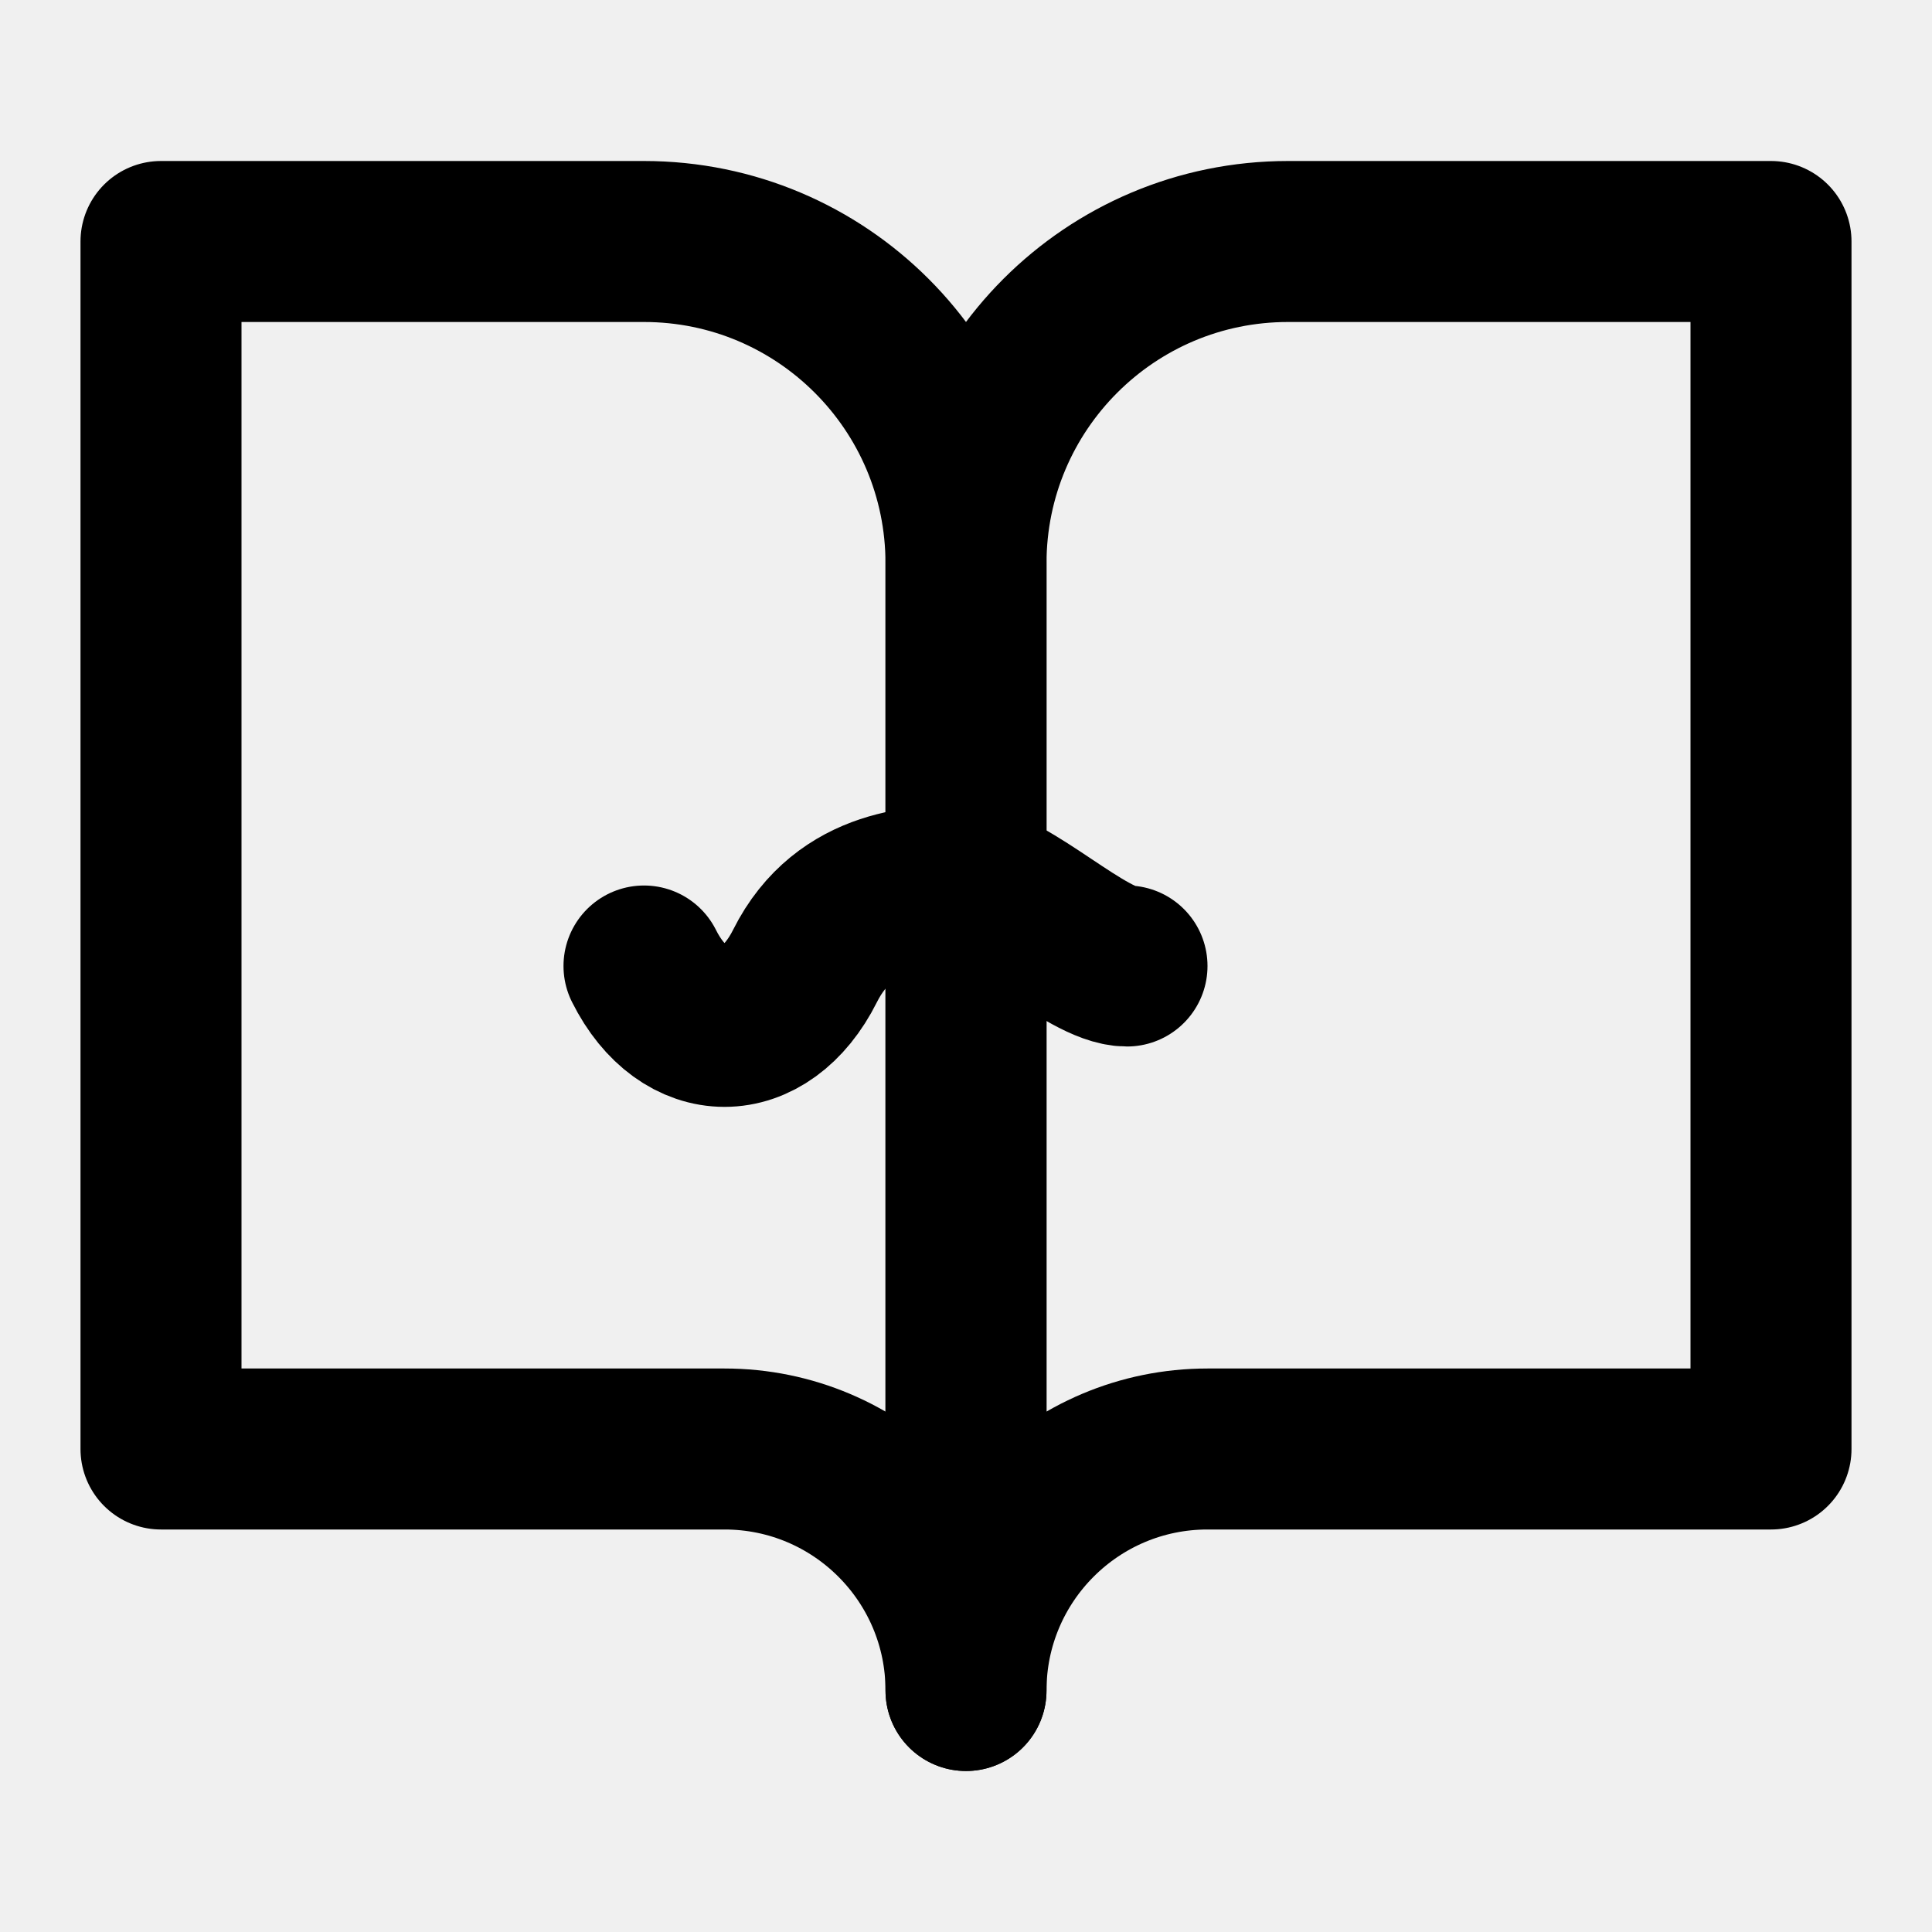
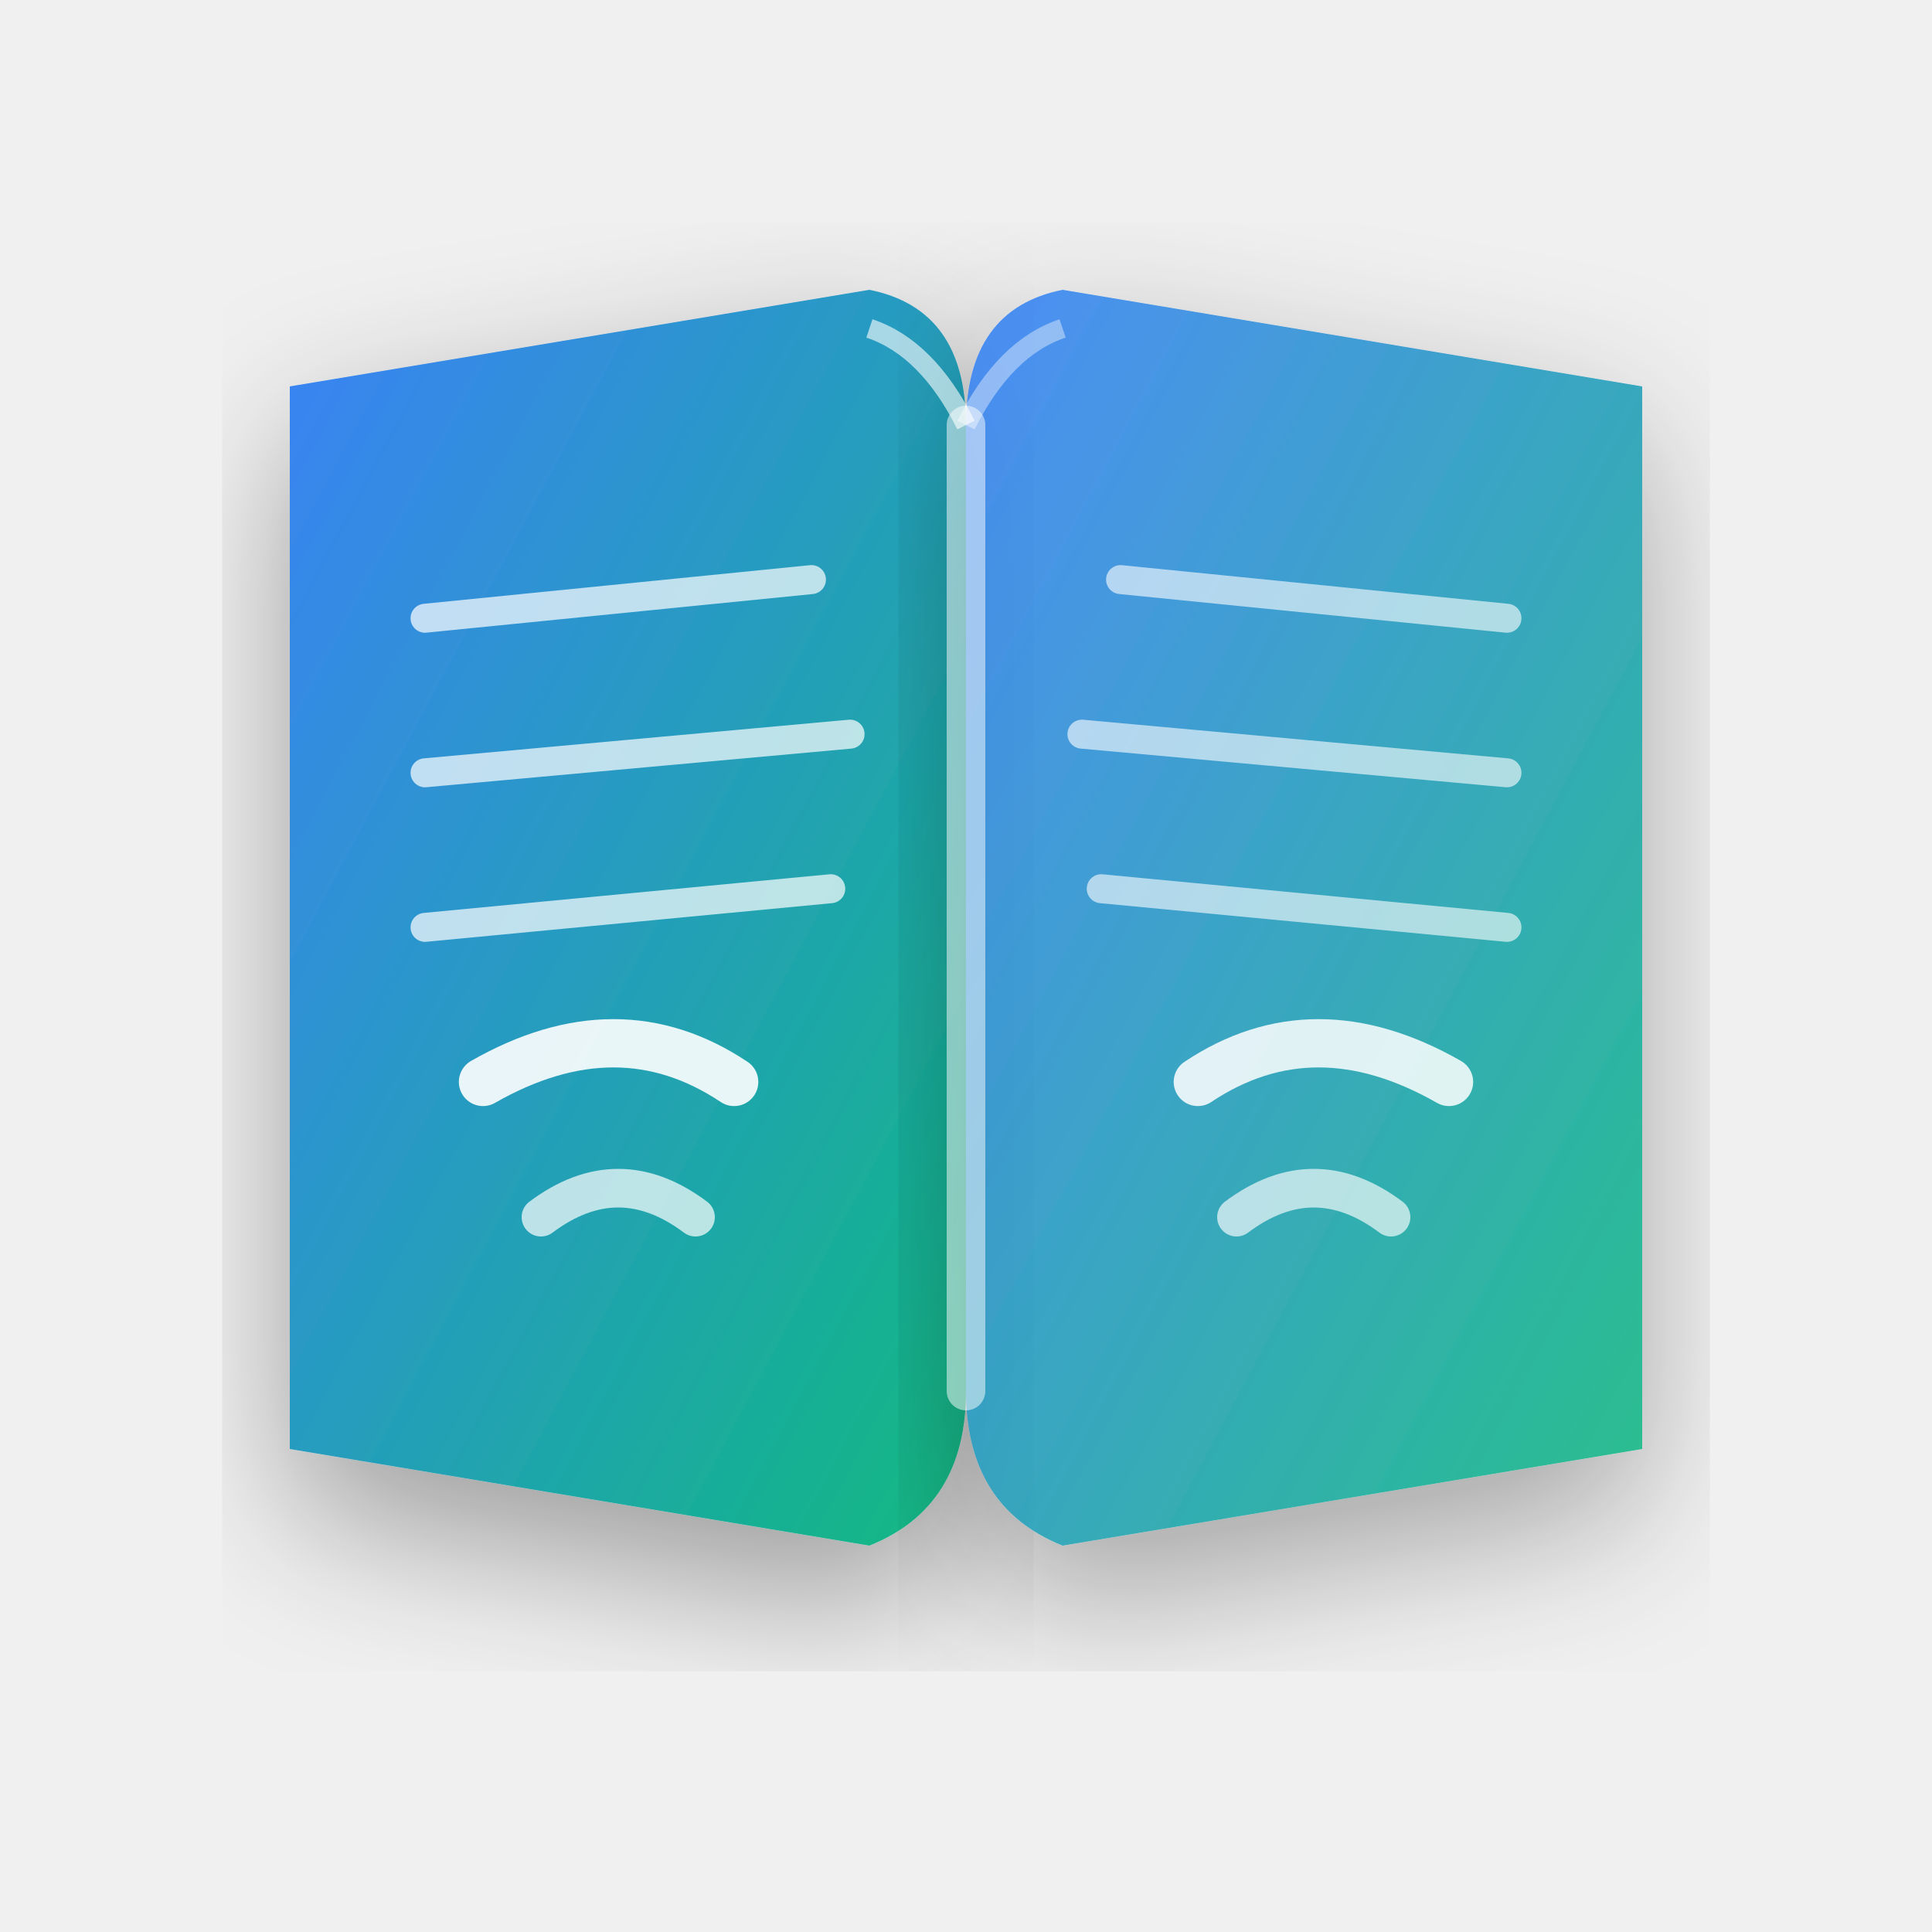
- <svg xmlns="http://www.w3.org/2000/svg" width="24" height="24" viewBox="0 0 24 24" fill="none" stroke="currentColor" stroke-width="2" stroke-linecap="round" stroke-linejoin="round">
-   <path d="M2 3h6a4 4 0 0 1 4 4v14a3 3 0 0 0-3-3H2z" />
-   <path d="M22 3h-6a4 4 0 0 0-4 4v14a3 3 0 0 1 3-3h7z" />
-   <path d="M8 12c.5 1 1.5 1 2 0s1.5-1 2-1 1.5 1 2 1" />
+ <svg xmlns="http://www.w3.org/2000/svg" width="512" height="512" viewBox="0 0 100 100">
+   <defs>
+     <linearGradient id="iconGradient" x1="0%" y1="0%" x2="100%" y2="100%">
+       <stop offset="0%" style="stop-color:#3B82F6;" />
+       <stop offset="100%" style="stop-color:#10B981;" />
+     </linearGradient>
+     <filter id="shadow">
+       <feDropShadow dx="0" dy="3" stdDeviation="4" flood-opacity="0.35" />
+     </filter>
+   </defs>
+   <path fill="url(#iconGradient)" d="M15 20 L45 15 Q 50 16 50 22 L50 72 Q 50 78 45 80 L15 75 Z" filter="url(#shadow)" />
+   <path fill="url(#iconGradient)" opacity="0.9" d="M50 22 Q 50 16 55 15 L85 20 L85 75 L55 80 Q 50 78 50 72 Z" filter="url(#shadow)" />
+   <path d="M50 22 L50 72" stroke="rgba(255,255,255,0.5)" stroke-width="2" stroke-linecap="round" />
+   <path d="M45 17 Q 48 18 50 22" stroke="rgba(255,255,255,0.6)" stroke-width="1" fill="none" />
+   <path d="M55 17 Q 52 18 50 22" stroke="rgba(255,255,255,0.4)" stroke-width="1" fill="none" />
+   <line x1="22" y1="32" x2="42" y2="30" stroke="white" stroke-width="1.5" opacity="0.7" stroke-linecap="round" />
+   <line x1="22" y1="40" x2="44" y2="38" stroke="white" stroke-width="1.5" opacity="0.7" stroke-linecap="round" />
+   <line x1="22" y1="48" x2="43" y2="46" stroke="white" stroke-width="1.5" opacity="0.7" stroke-linecap="round" />
+   <line x1="58" y1="30" x2="78" y2="32" stroke="white" stroke-width="1.5" opacity="0.6" stroke-linecap="round" />
+   <line x1="56" y1="38" x2="78" y2="40" stroke="white" stroke-width="1.5" opacity="0.6" stroke-linecap="round" />
+   <line x1="57" y1="46" x2="78" y2="48" stroke="white" stroke-width="1.5" opacity="0.6" stroke-linecap="round" />
+   <path d="M25 56 Q 32 52, 38 56" stroke="white" stroke-width="2.5" stroke-linecap="round" fill="none" opacity="0.9" />
+   <path d="M62 56 Q 68 52, 75 56" stroke="white" stroke-width="2.5" stroke-linecap="round" fill="none" opacity="0.85" />
+   <path d="M28 63 Q 32 60, 36 63" stroke="white" stroke-width="2" stroke-linecap="round" fill="none" opacity="0.7" />
+   <path d="M64 63 Q 68 60, 72 63" stroke="white" stroke-width="2" stroke-linecap="round" fill="none" opacity="0.65" />
</svg>
